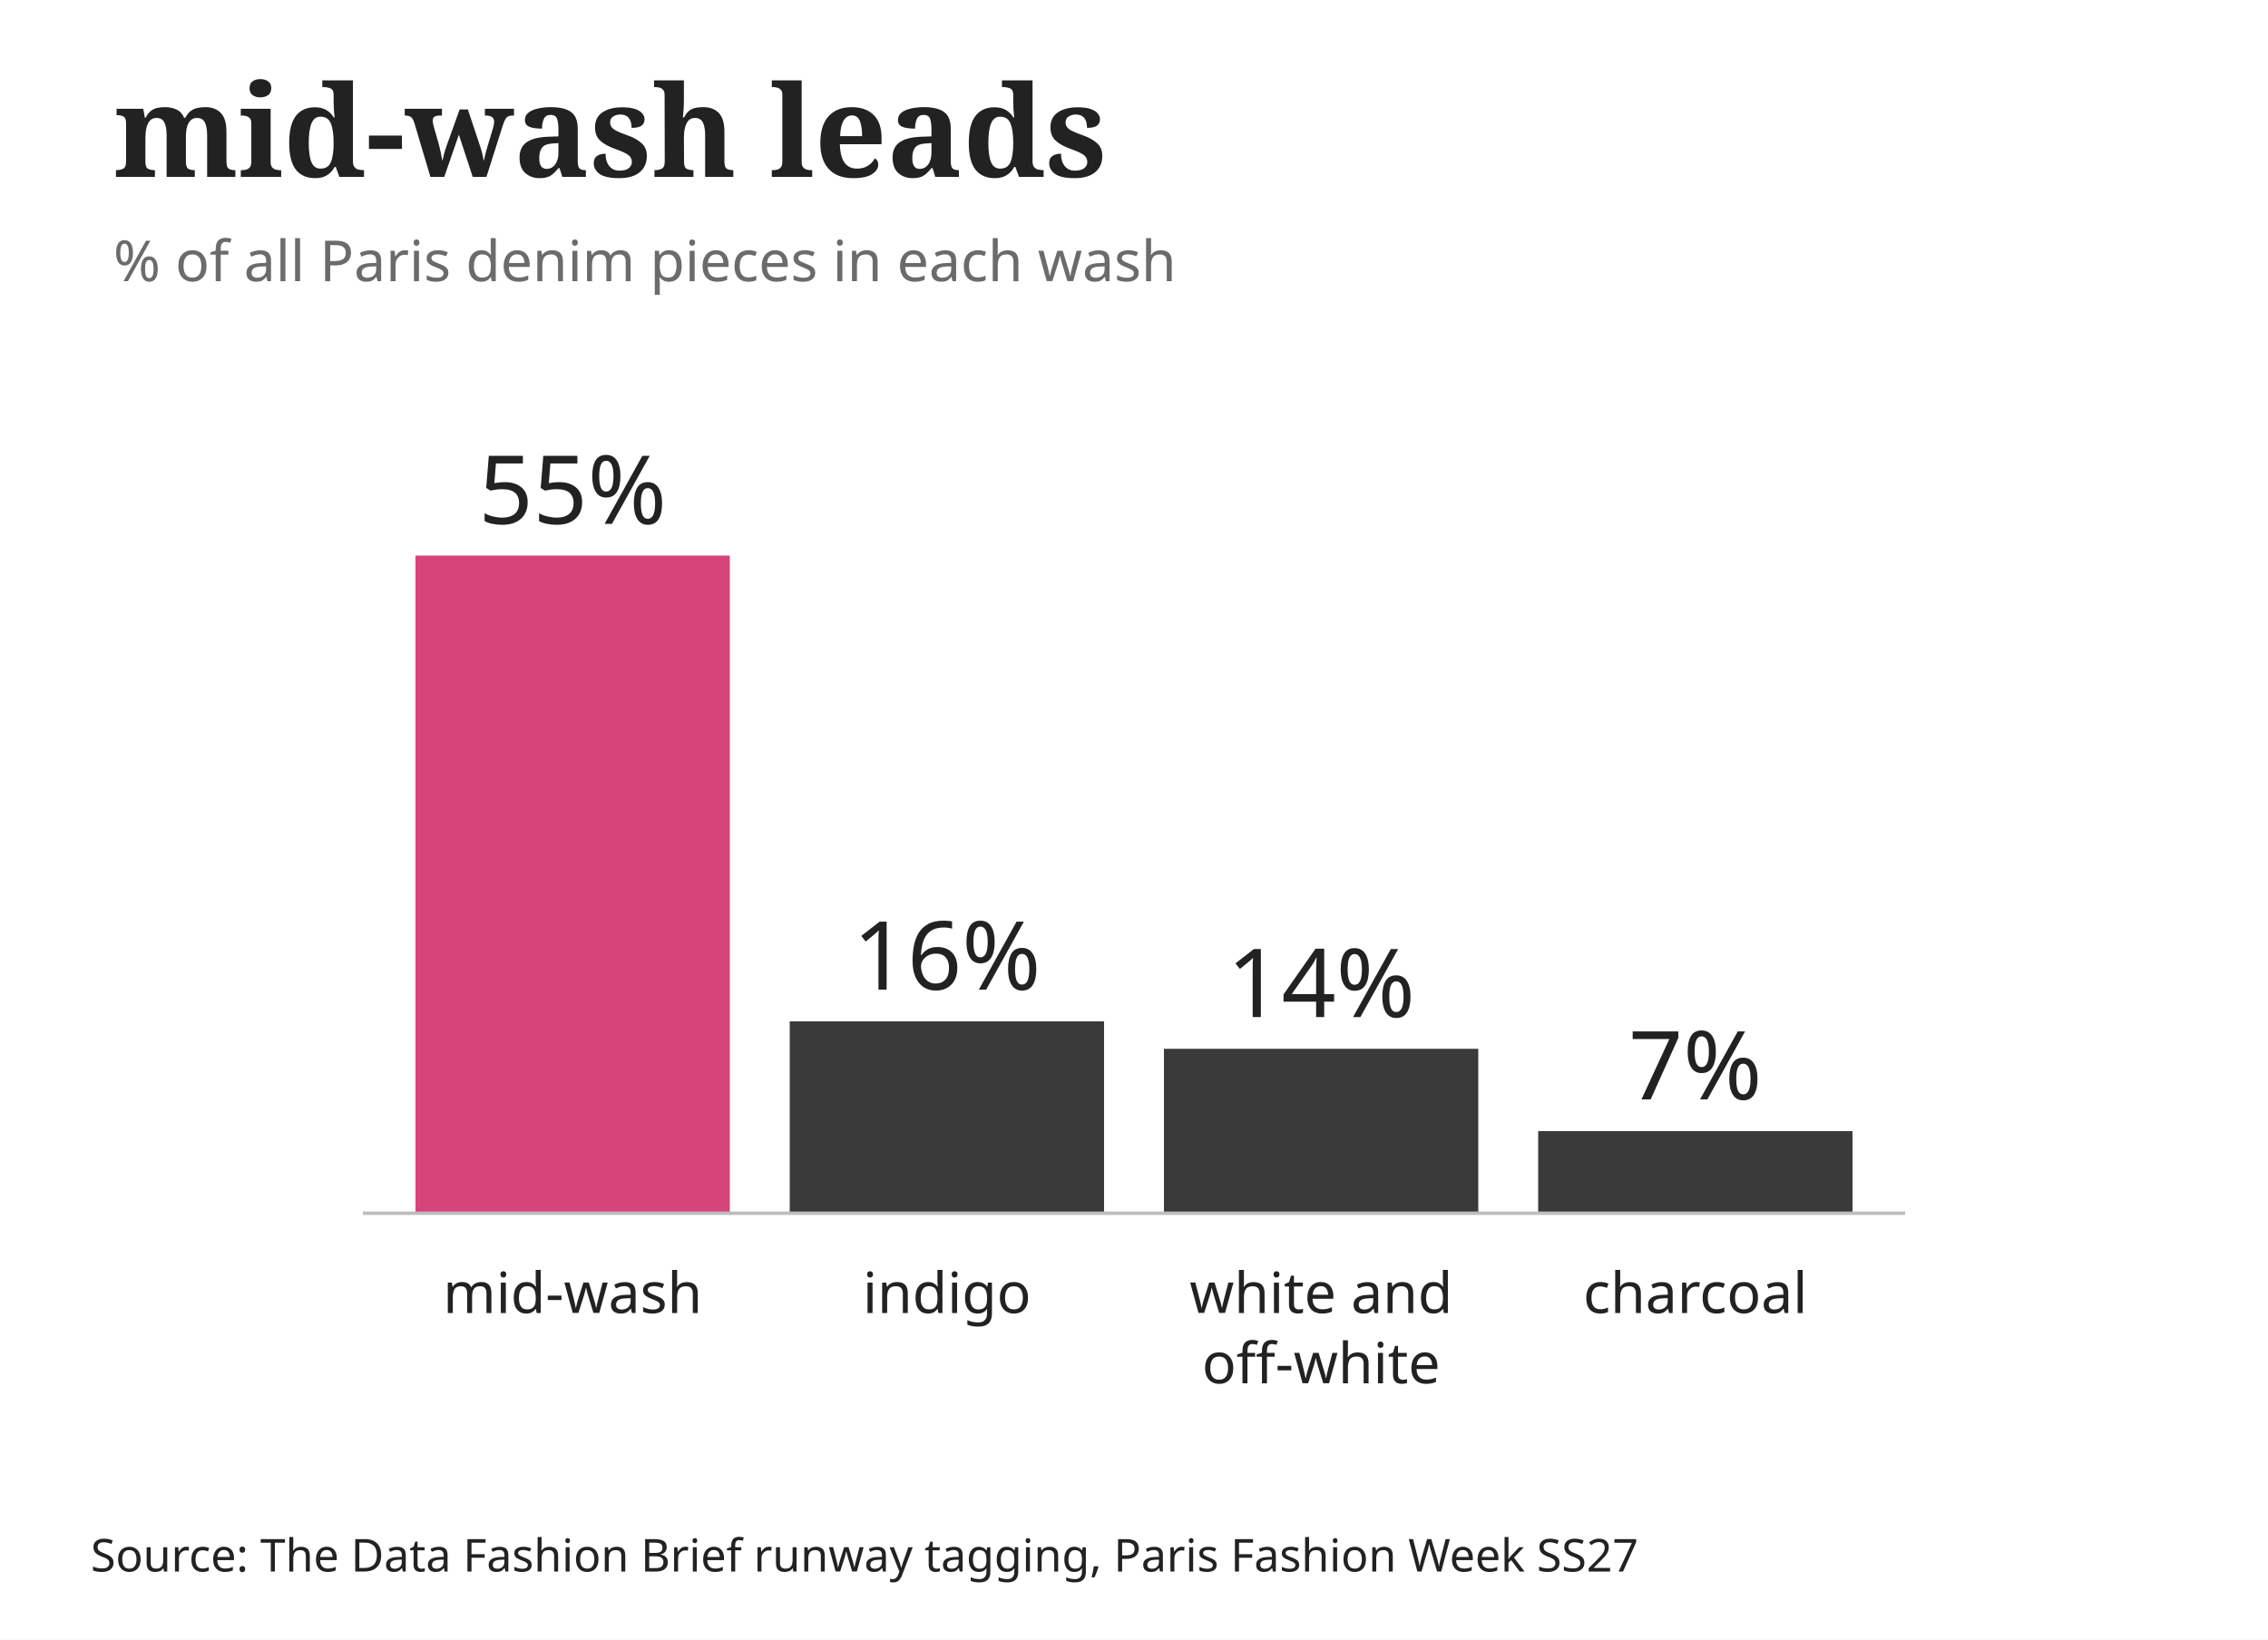
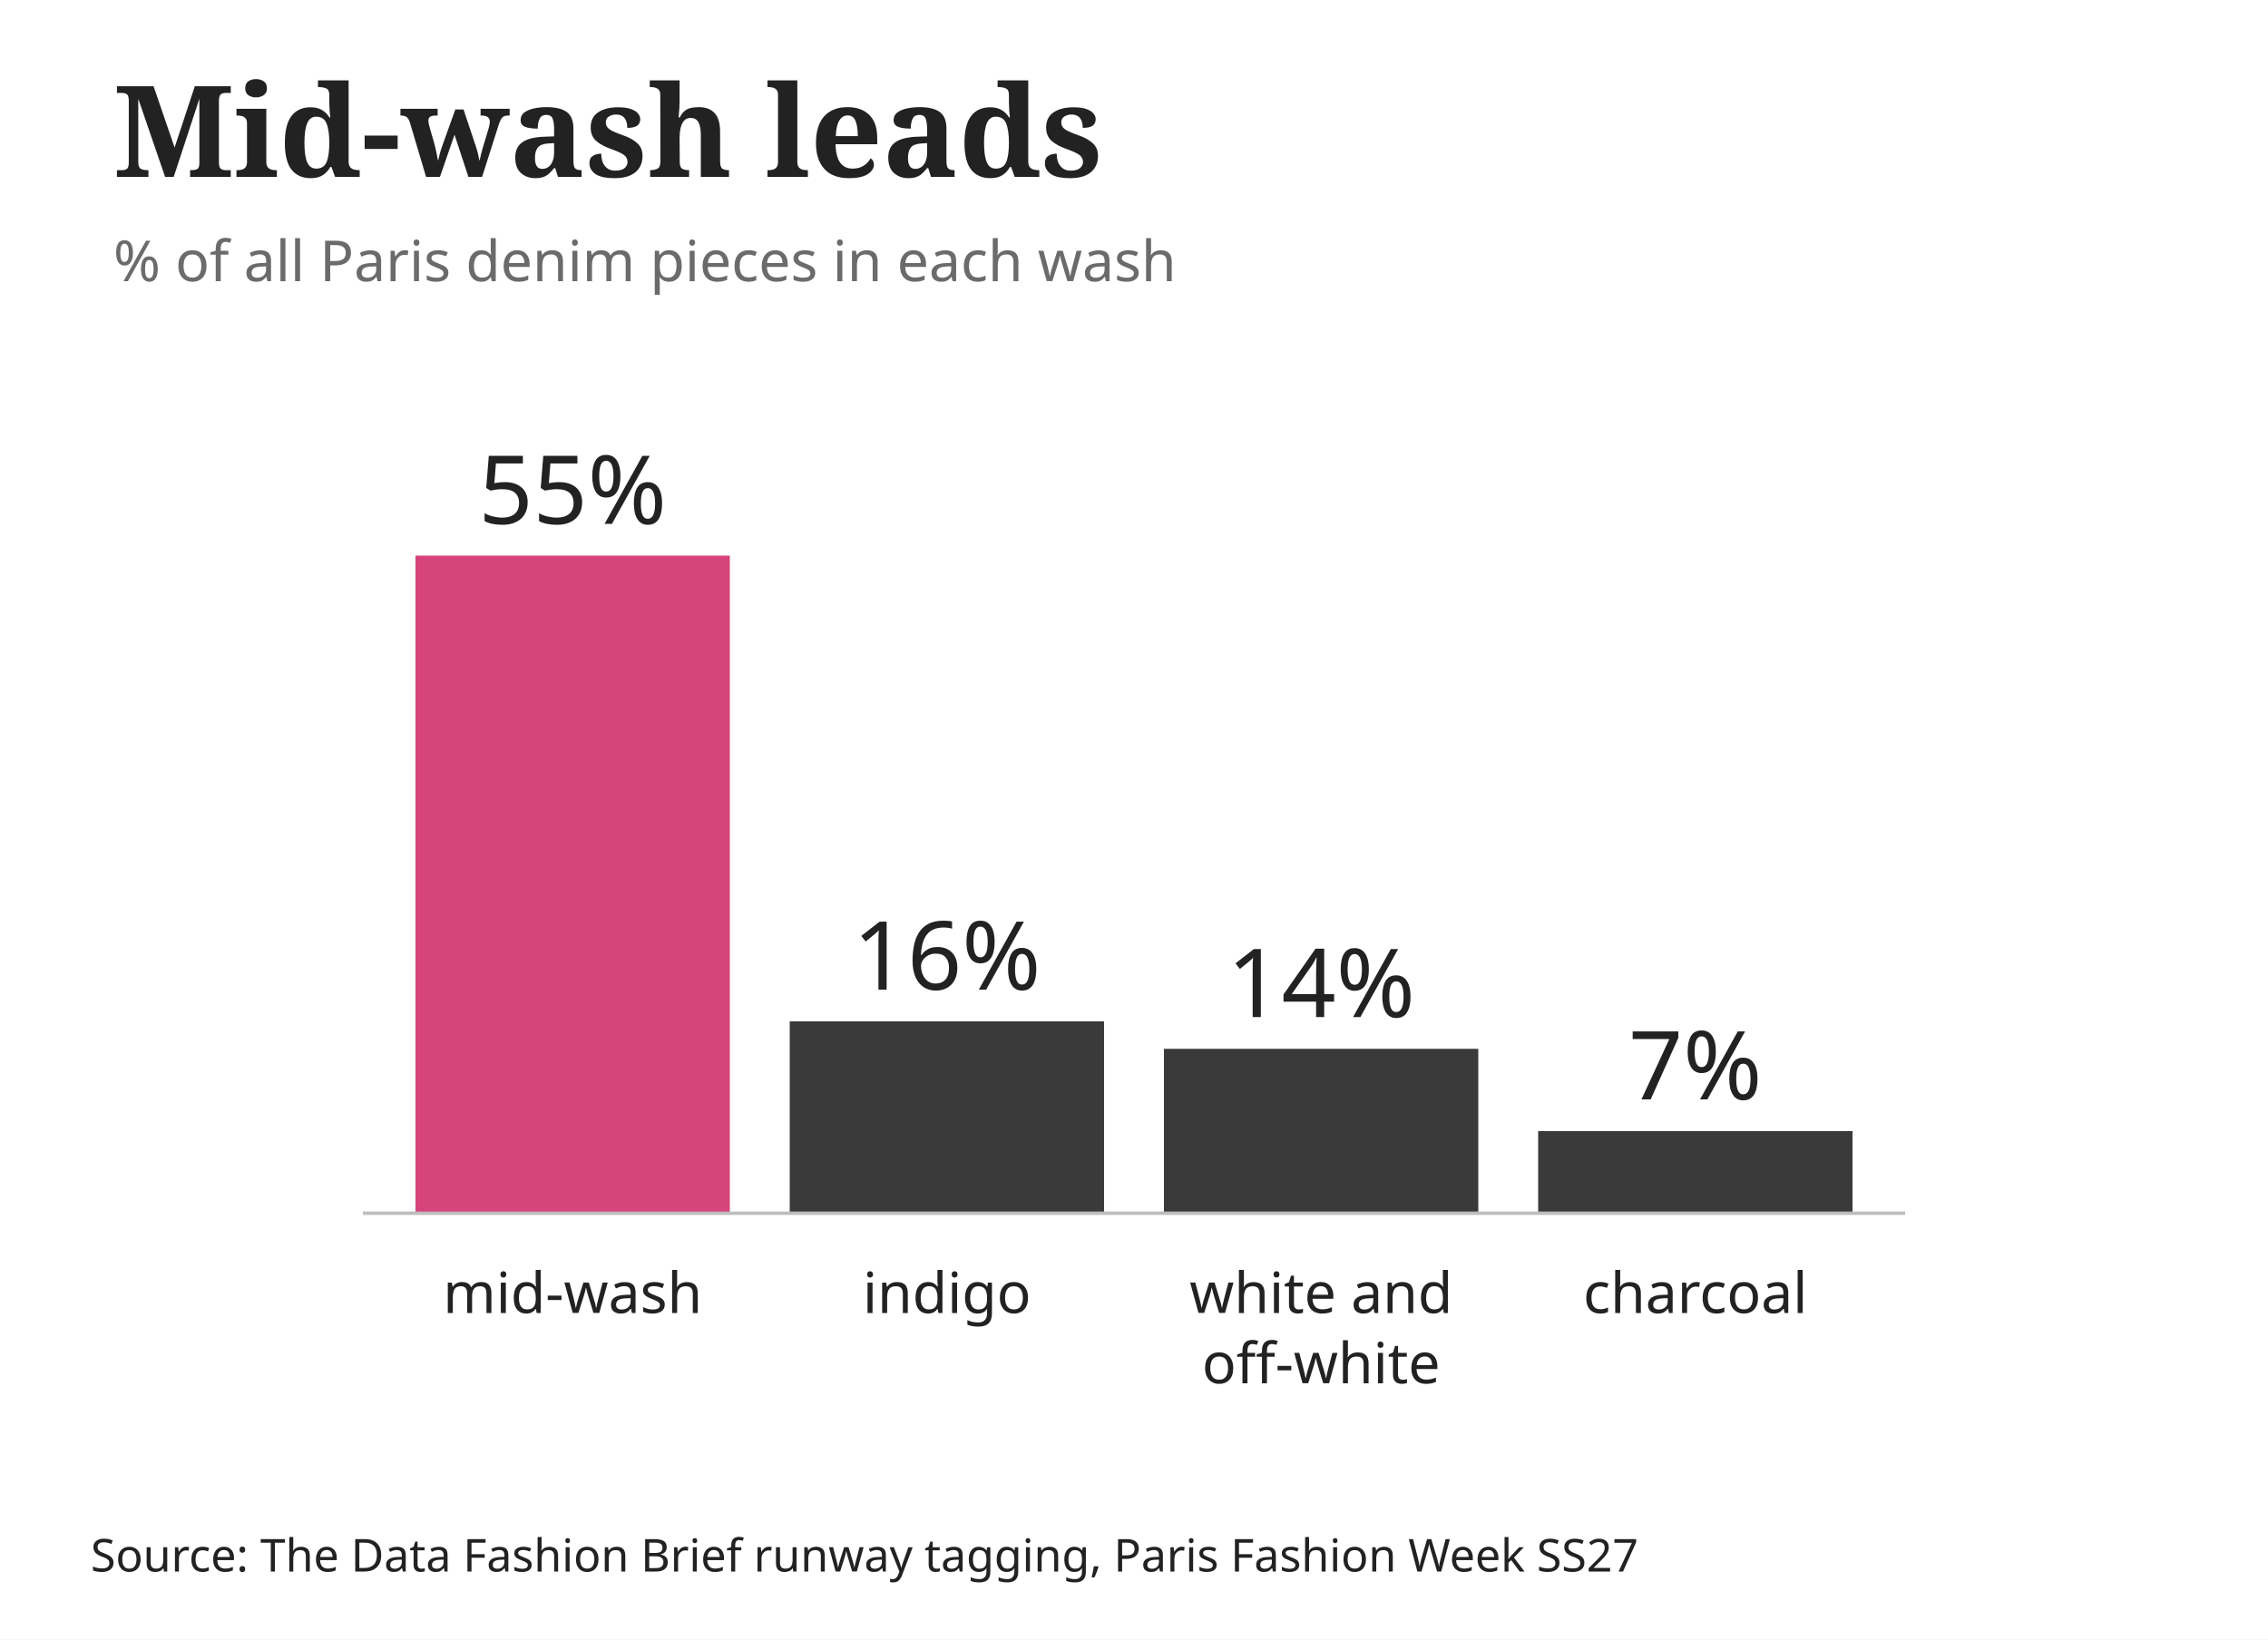
<svg xmlns="http://www.w3.org/2000/svg" viewBox="0 0 1000 723" width="1000" height="723">
  <rect width="1000" height="723" fill="#FFFFFF" />
-   <text x="50" y="78" font-family="'Playfair Display', Georgia, serif" font-weight="700" font-size="56" fill="#222222">mid-wash leads</text>
+   <text x="50" y="78" font-family="'Playfair Display', Georgia, serif" font-weight="700" font-size="56" fill="#222222">Mid-wash leads</text>
  <text x="50" y="124" font-family="'Century Gothic', 'Questrial', 'Avenir', sans-serif" font-size="25" fill="#6B6B6B">% of all Paris denim pieces in each wash</text>
  <rect x="183.2" y="245.0" width="138.6" height="290.0" fill="#D6447A" />
  <text x="252.5" y="231.0" text-anchor="middle" font-family="'Century Gothic', 'Questrial', 'Avenir', sans-serif" font-size="42" fill="#222222">55%</text>
  <text x="252.5" y="579.0" text-anchor="middle" font-family="'Century Gothic', 'Questrial', 'Avenir', sans-serif" font-size="25" fill="#222222">mid-wash</text>
  <rect x="348.2" y="450.4" width="138.6" height="84.6" fill="#3A3A3A" />
  <text x="417.5" y="436.4" text-anchor="middle" font-family="'Century Gothic', 'Questrial', 'Avenir', sans-serif" font-size="42" fill="#222222">16%</text>
  <text x="417.5" y="579.0" text-anchor="middle" font-family="'Century Gothic', 'Questrial', 'Avenir', sans-serif" font-size="25" fill="#222222">indigo</text>
  <rect x="513.2" y="462.5" width="138.6" height="72.5" fill="#3A3A3A" />
  <text x="582.5" y="448.5" text-anchor="middle" font-family="'Century Gothic', 'Questrial', 'Avenir', sans-serif" font-size="42" fill="#222222">14%</text>
  <text x="582.5" y="579.0" text-anchor="middle" font-family="'Century Gothic', 'Questrial', 'Avenir', sans-serif" font-size="25" fill="#222222">white and</text>
  <text x="582.5" y="610.0" text-anchor="middle" font-family="'Century Gothic', 'Questrial', 'Avenir', sans-serif" font-size="25" fill="#222222">off-white</text>
  <rect x="678.2" y="498.8" width="138.6" height="36.2" fill="#3A3A3A" />
  <text x="747.5" y="484.8" text-anchor="middle" font-family="'Century Gothic', 'Questrial', 'Avenir', sans-serif" font-size="42" fill="#222222">7%</text>
  <text x="747.5" y="579.0" text-anchor="middle" font-family="'Century Gothic', 'Questrial', 'Avenir', sans-serif" font-size="25" fill="#222222">charcoal</text>
  <line x1="160.0" y1="535.0" x2="840.0" y2="535.0" stroke="#BDBDBD" stroke-width="1.5" />
  <text x="40" y="693" font-family="'Century Gothic', 'Questrial', 'Avenir', sans-serif" font-size="20" fill="#222222">Source: The Data Fashion Brief runway tagging, Paris Fashion Week SS27</text>
</svg>
